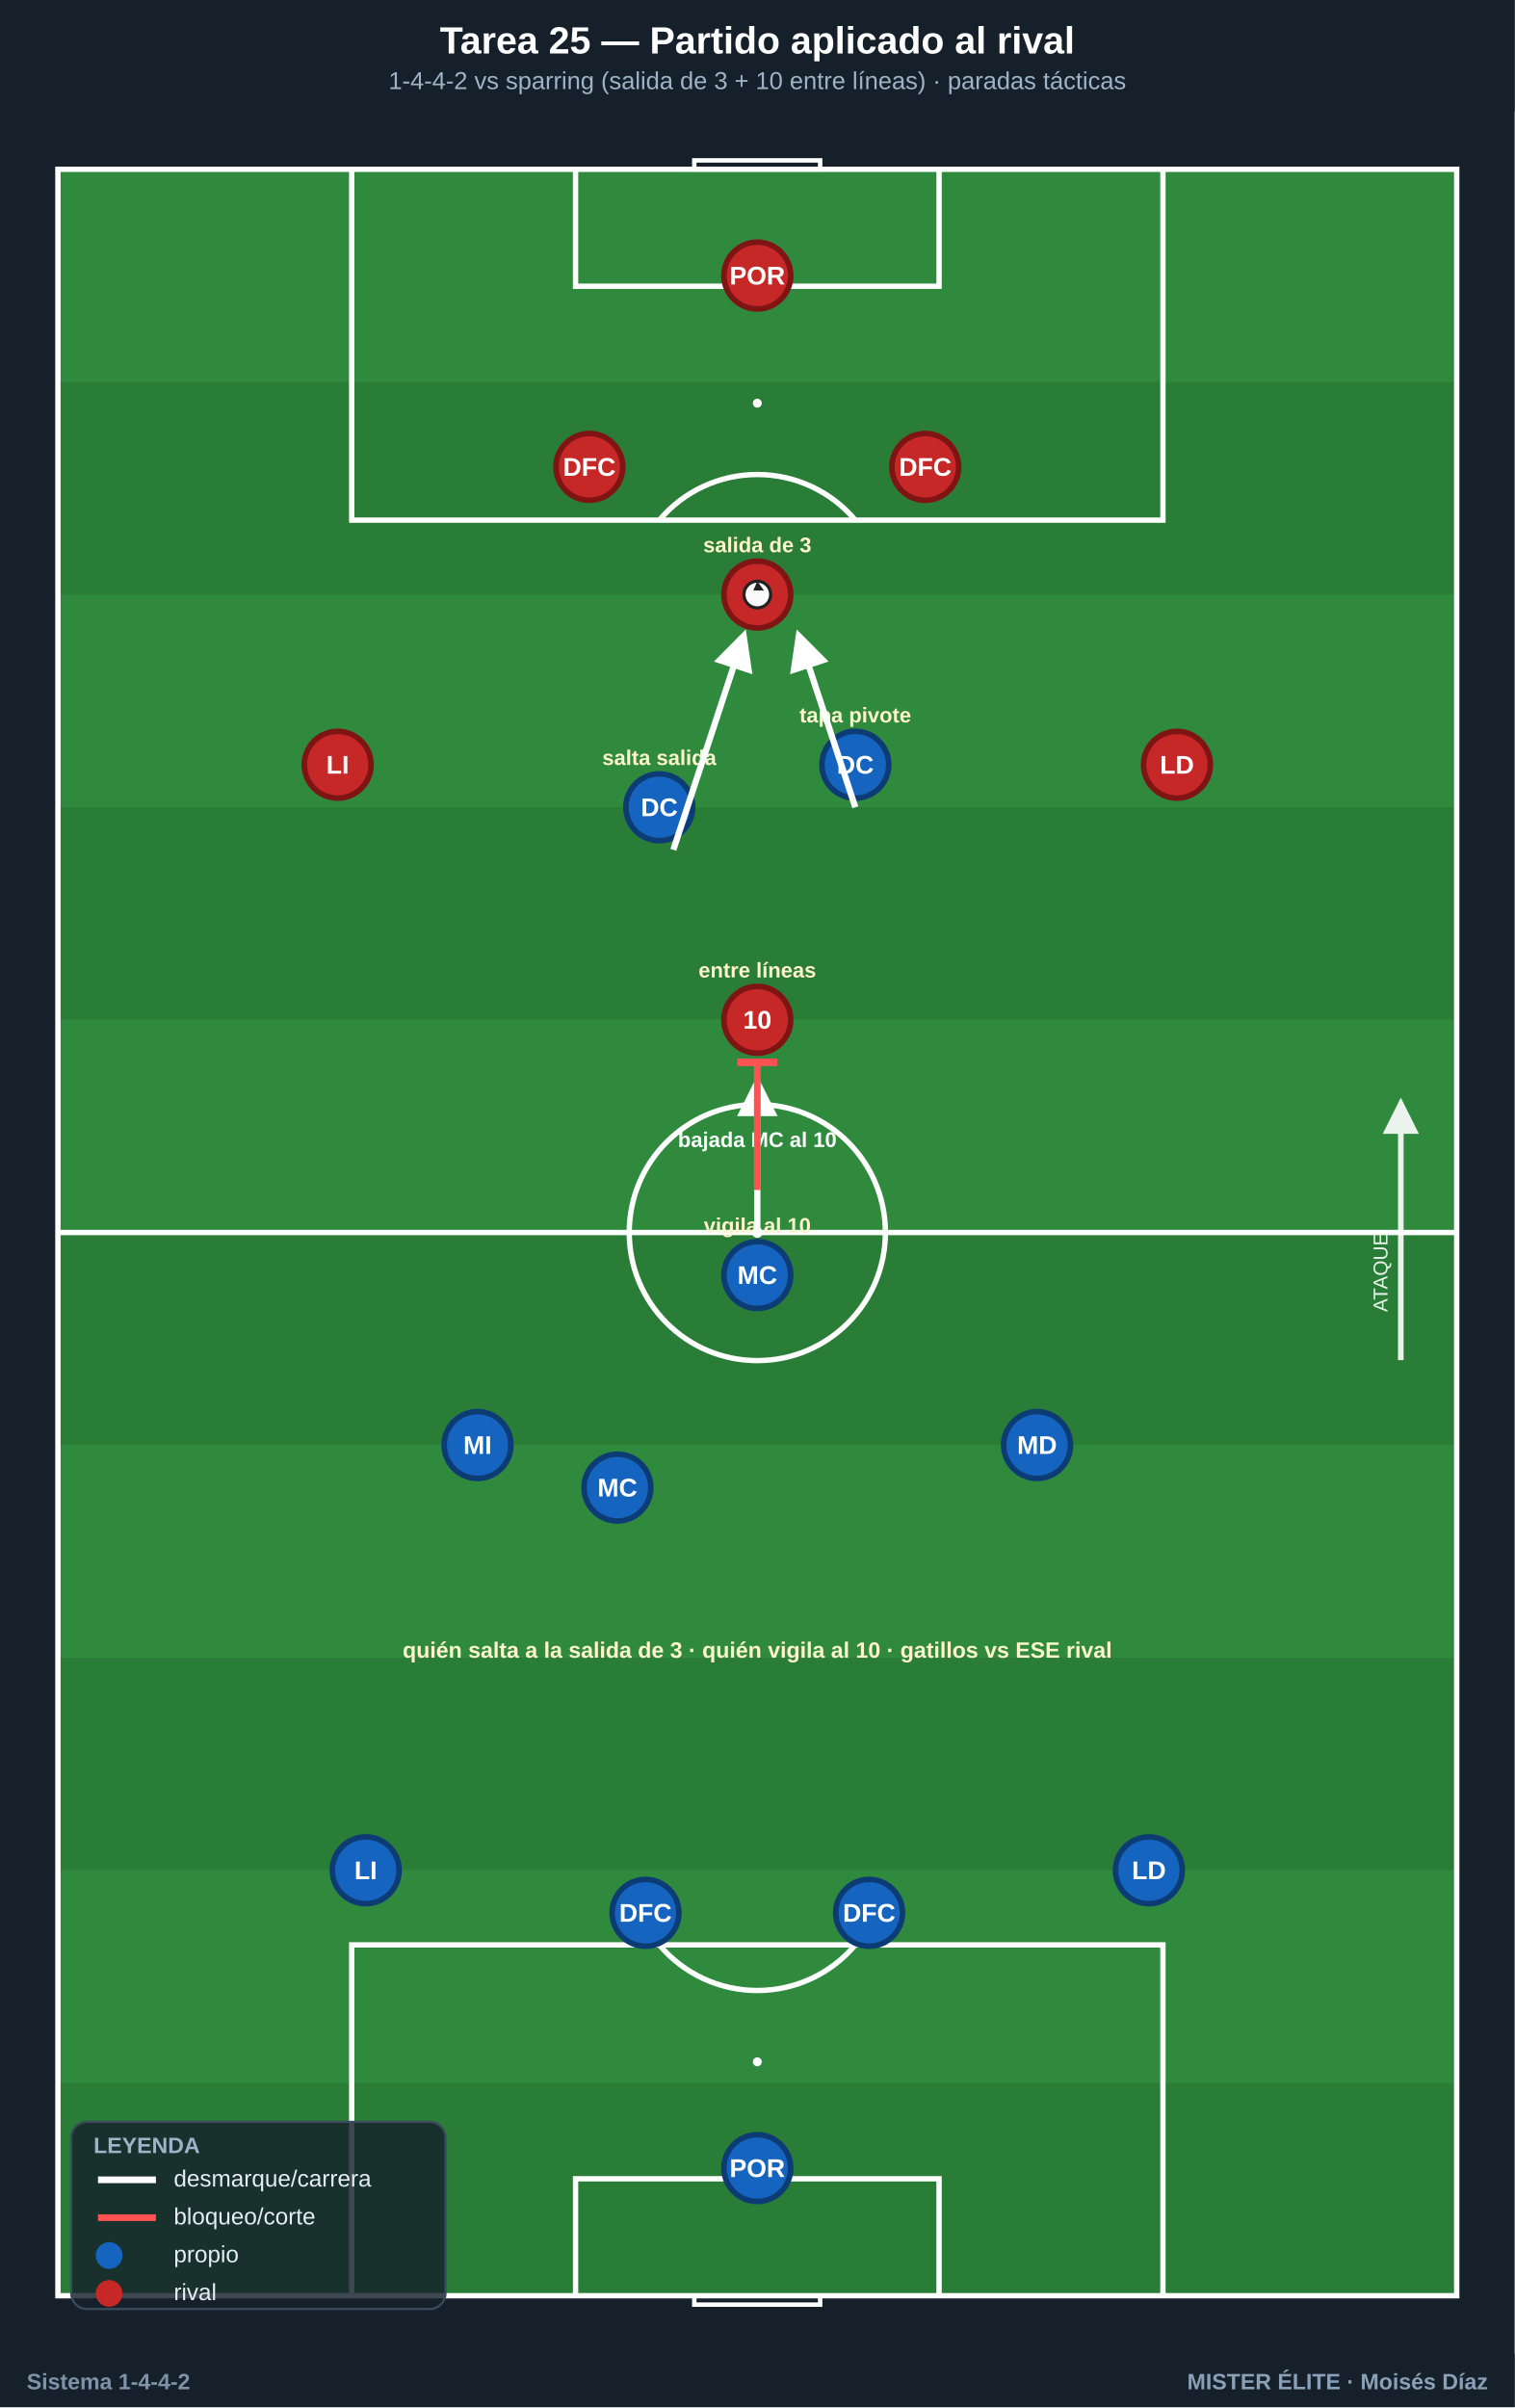
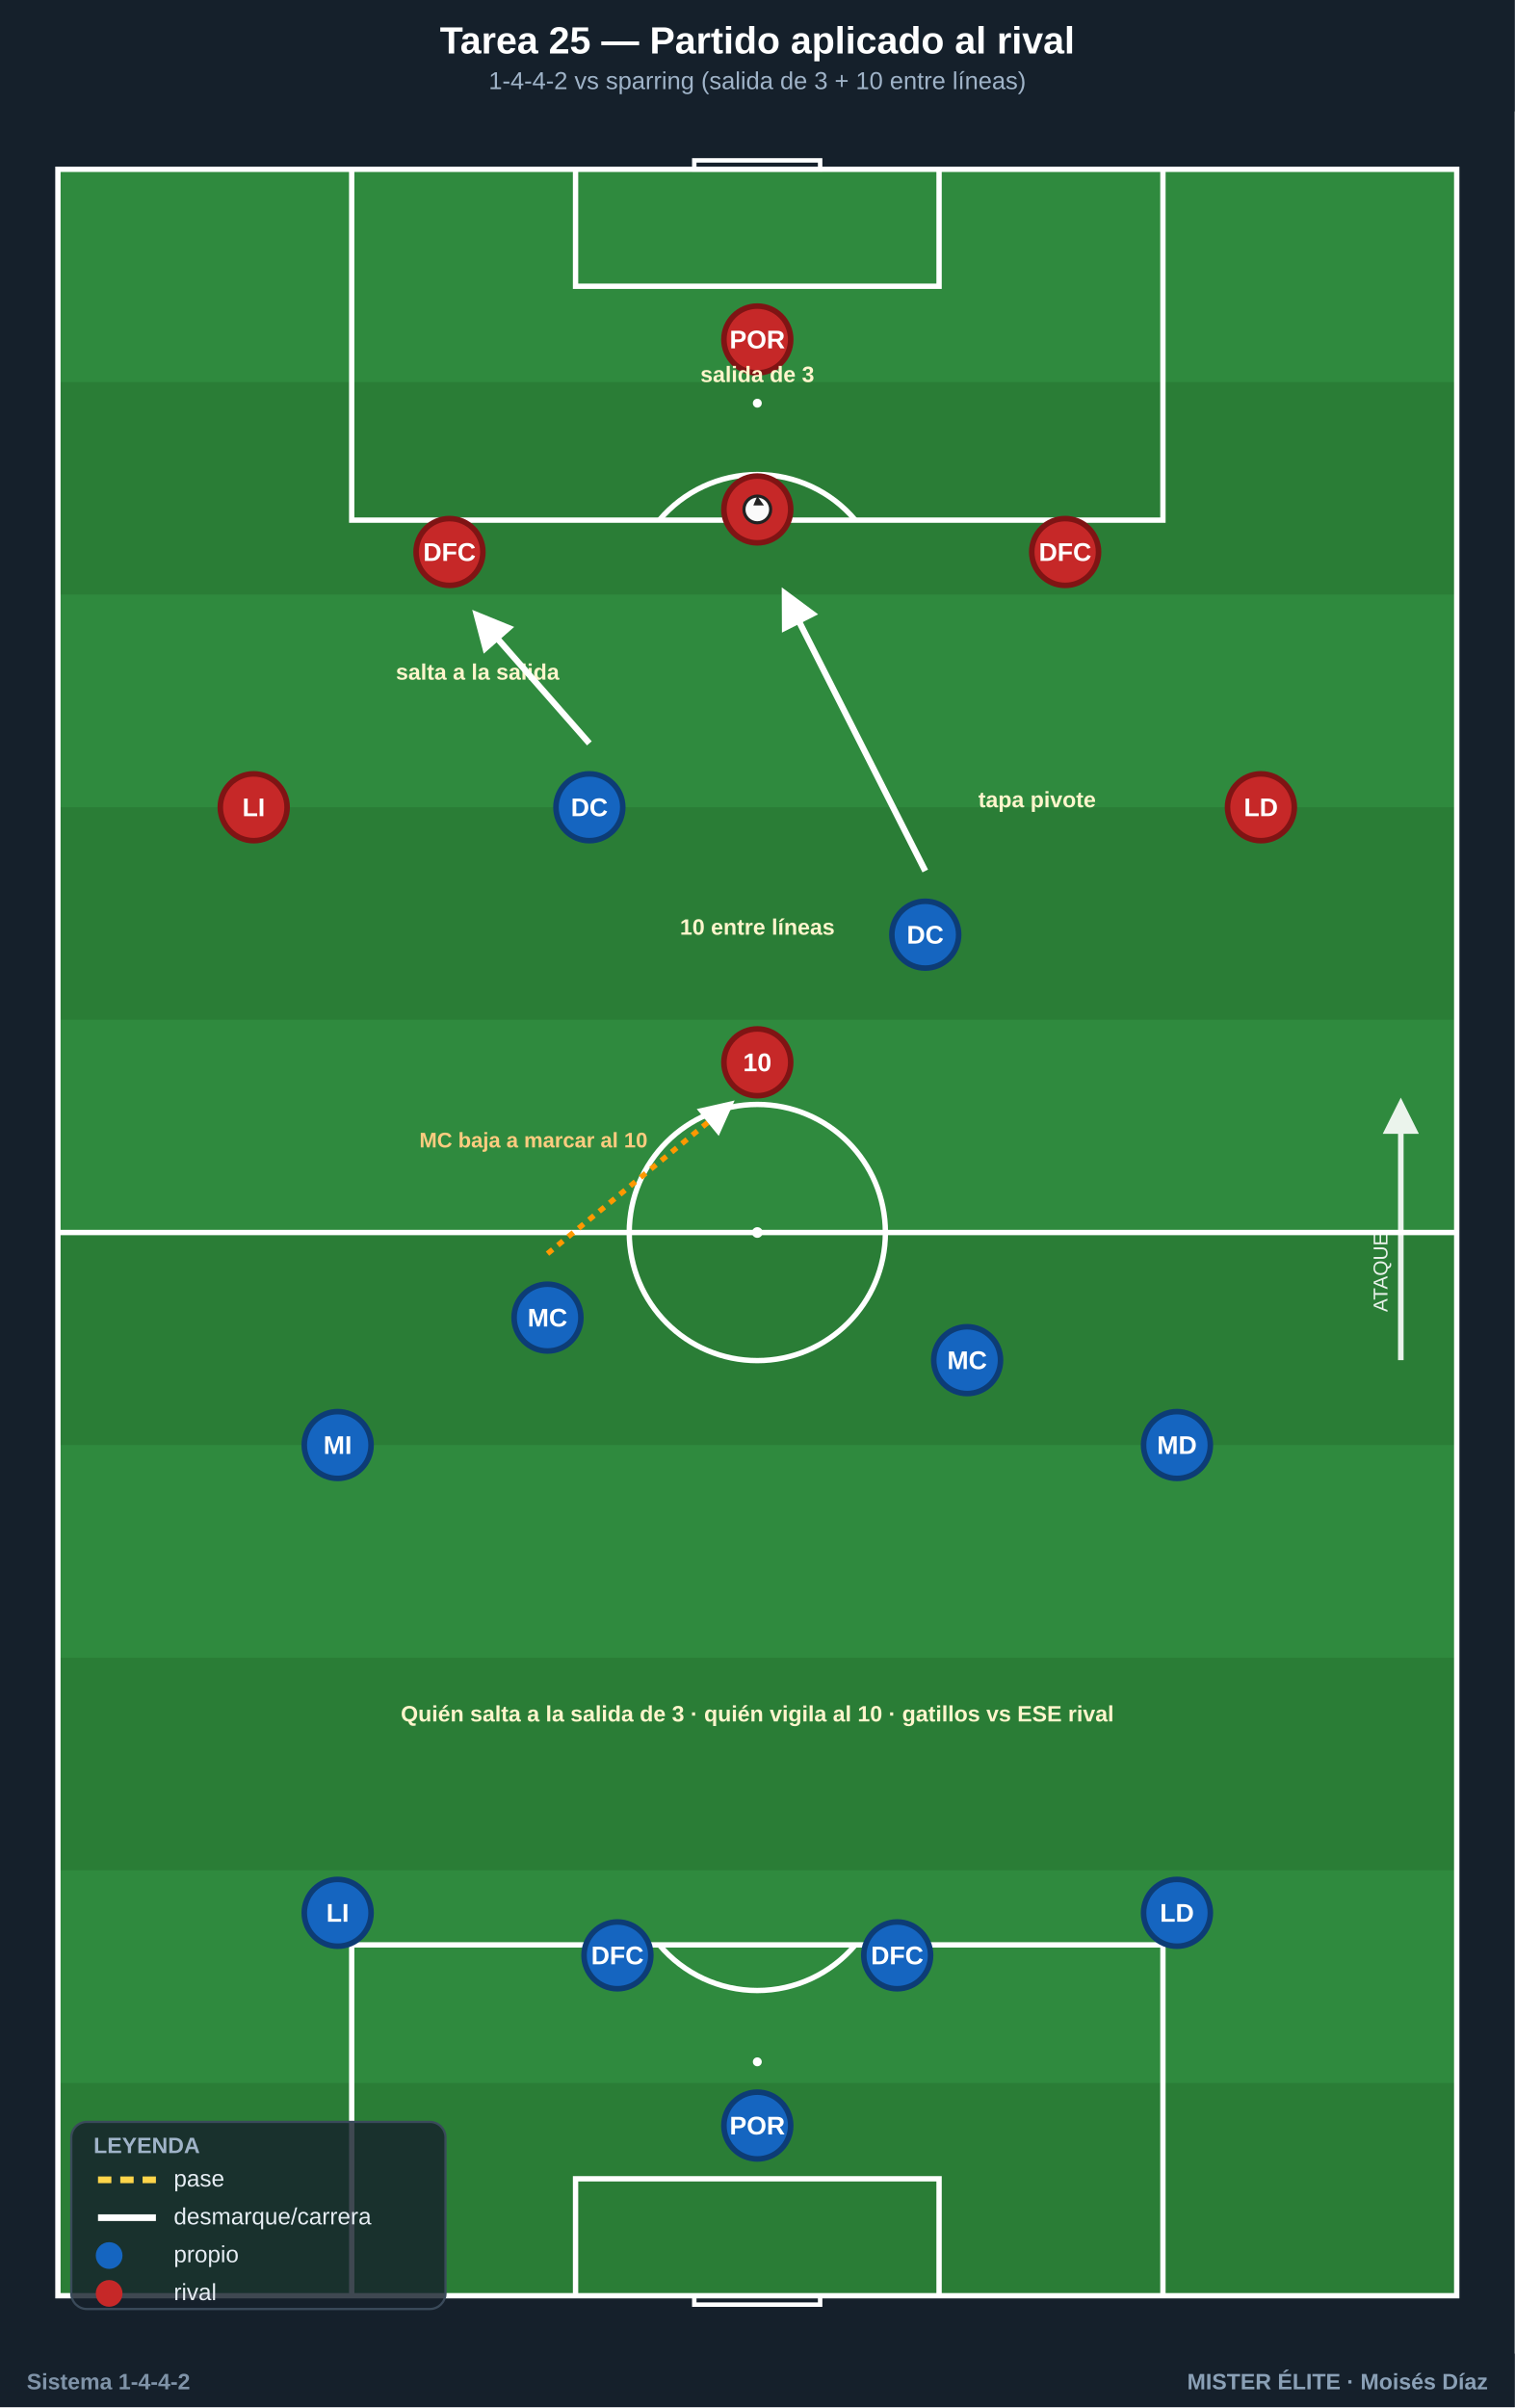
<svg xmlns="http://www.w3.org/2000/svg" viewBox="0 0 680 1081" width="680" height="1081" font-family="Segoe UI,Arial,sans-serif">
  <defs>
    <linearGradient id="sky" x1="0" y1="0" x2="0" y2="1">
      <stop offset="0" stop-color="#2f8a3e" />
      <stop offset="1" stop-color="#2b8139" />
    </linearGradient>
    <marker id="ah_pass" viewBox="0 0 10 10" refX="8" refY="5" markerWidth="6.5" markerHeight="6.5" orient="auto-start-reverse">
      <path d="M0,0 L10,5 L0,10 z" fill="#ffd54a" />
    </marker>
    <marker id="ah_run" viewBox="0 0 10 10" refX="8" refY="5" markerWidth="6.5" markerHeight="6.5" orient="auto-start-reverse">
      <path d="M0,0 L10,5 L0,10 z" fill="#ffffff" />
    </marker>
    <marker id="ah_drive" viewBox="0 0 10 10" refX="8" refY="5" markerWidth="6.5" markerHeight="6.5" orient="auto-start-reverse">
      <path d="M0,0 L10,5 L0,10 z" fill="#7ee0ff" />
    </marker>
    <marker id="ah_white" viewBox="0 0 10 10" refX="8" refY="5" markerWidth="6.5" markerHeight="6.5" orient="auto-start-reverse">
      <path d="M0,0 L10,5 L0,10 z" fill="#ffffff" />
    </marker>
  </defs>
  <rect x="0.0" y="0.0" width="680.0" height="1080.6" fill="#15202b" />
  <rect x="26.0" y="76.0" width="628.0" height="96.0" fill="#2f8a3e" />
  <rect x="26.0" y="171.5" width="628.0" height="96.0" fill="#2a7d36" />
  <rect x="26.0" y="266.9" width="628.0" height="96.0" fill="#2f8a3e" />
  <rect x="26.0" y="362.4" width="628.0" height="96.0" fill="#2a7d36" />
  <rect x="26.0" y="457.8" width="628.0" height="96.0" fill="#2f8a3e" />
  <rect x="26.0" y="553.3" width="628.0" height="96.0" fill="#2a7d36" />
  <rect x="26.0" y="648.7" width="628.0" height="96.0" fill="#2f8a3e" />
  <rect x="26.0" y="744.2" width="628.0" height="96.0" fill="#2a7d36" />
  <rect x="26.0" y="839.6" width="628.0" height="96.0" fill="#2f8a3e" />
  <rect x="26.0" y="935.1" width="628.0" height="96.0" fill="#2a7d36" />
  <rect x="26.0" y="76.0" width="628.0" height="954.6" fill="none" stroke="#ffffff" stroke-width="2.4" />
  <line x1="26.0" y1="553.3" x2="654.0" y2="553.3" stroke="#ffffff" stroke-width="2.4" opacity="1" />
  <circle cx="340.0" cy="553.3" r="57.5" fill="none" stroke="#ffffff" stroke-width="2.4" />
  <circle cx="340.0" cy="553.3" r="2.4" fill="#ffffff" />
  <path d="M157.9,76.0 L157.9,233.5 L522.1,233.5 L522.1,76.0" fill="none" stroke="#ffffff" stroke-width="2.4" />
  <path d="M258.4,76.0 L258.4,128.5 L421.6,128.5 L421.6,76.0" fill="none" stroke="#ffffff" stroke-width="2.4" />
  <circle cx="340.0" cy="181.0" r="2.0" fill="#ffffff" />
  <rect x="311.7" y="72.0" width="56.5" height="4" fill="none" stroke="#ffffff" stroke-width="2" />
  <path d="M296.0,233.5 A57.5,57.5 0 0 1 384.0,233.5" fill="none" stroke="#ffffff" stroke-width="2.4" />
  <path d="M157.9,1030.6 L157.9,873.1 L522.1,873.1 L522.1,1030.6" fill="none" stroke="#ffffff" stroke-width="2.4" />
  <path d="M258.4,1030.6 L258.4,978.1 L421.6,978.1 L421.6,1030.6" fill="none" stroke="#ffffff" stroke-width="2.4" />
  <circle cx="340.0" cy="925.6" r="2.0" fill="#ffffff" />
  <rect x="311.7" y="1030.6" width="56.5" height="4" fill="none" stroke="#ffffff" stroke-width="2" />
  <path d="M296.0,873.1 A57.5,57.5 0 0 0 384.0,873.1" fill="none" stroke="#ffffff" stroke-width="2.4" />
  <rect x="0.0" y="0.0" width="680.0" height="50.0" fill="#15202b" />
  <text x="340.0" y="24.0" font-family="Segoe UI,Arial,sans-serif" font-size="17" font-weight="800" fill="#ffffff" text-anchor="middle">Tarea 25 — Partido aplicado al rival</text>
-   <text x="340.0" y="40.0" font-family="Segoe UI,Arial,sans-serif" font-size="11" font-weight="500" fill="#9fb3c8" text-anchor="middle">1-4-4-2 vs sparring (salida de 3 + 10 entre líneas) · paradas tácticas</text>
+   <text x="340.0" y="40.0" font-family="Segoe UI,Arial,sans-serif" font-size="11" font-weight="500" fill="#9fb3c8" text-anchor="middle">1-4-4-2 vs sparring (salida de 3 + 10 entre líneas)</text>
  <rect x="0.0" y="1056.6" width="680.0" height="24.0" fill="#15202b" />
  <text x="668.0" y="1072.6" font-family="Segoe UI,Arial,sans-serif" font-size="10" font-weight="700" fill="#8aa0b6" text-anchor="end">MISTER ÉLITE · Moisés Díaz</text>
  <text x="12.0" y="1072.6" font-family="Segoe UI,Arial,sans-serif" font-size="10" font-weight="600" fill="#7f93a8" text-anchor="start">Sistema 1-4-4-2</text>
  <g opacity="0.9">
    <line x1="628.9" y1="610.6" x2="628.9" y2="496.0" stroke="#ffffff" stroke-width="2.5" marker-end="url(#ah_white)" />
    <text x="622.9" y="553.3" font-family="Segoe UI,Arial" font-size="9" fill="#ffffff" text-anchor="end" transform="rotate(-90 622.9 553.3)">ATAQUE</text>
  </g>
  <g>
-     <circle cx="340.0" cy="123.7" r="15" fill="#c62828" stroke="#7f1414" stroke-width="2.5" />
-     <text x="340.0" y="127.7" font-family="Segoe UI,Arial" font-size="11.5" font-weight="800" fill="#fff" text-anchor="middle">POR</text>
+     <circle cx="340.0" cy="152.4" r="15" fill="#c62828" stroke="#7f1414" stroke-width="2.5" />
+     <text x="340.0" y="156.4" font-family="Segoe UI,Arial" font-size="11.5" font-weight="800" fill="#fff" text-anchor="middle">POR</text>
  </g>
  <g>
-     <circle cx="264.6" cy="209.6" r="15" fill="#c62828" stroke="#7f1414" stroke-width="2.5" />
-     <text x="264.6" y="213.6" font-family="Segoe UI,Arial" font-size="11.5" font-weight="800" fill="#fff" text-anchor="middle">DFC</text>
+     <circle cx="201.8" cy="247.8" r="15" fill="#c62828" stroke="#7f1414" stroke-width="2.5" />
+     <text x="201.8" y="251.8" font-family="Segoe UI,Arial" font-size="11.5" font-weight="800" fill="#fff" text-anchor="middle">DFC</text>
  </g>
  <g>
-     <circle cx="415.4" cy="209.6" r="15" fill="#c62828" stroke="#7f1414" stroke-width="2.5" />
-     <text x="415.4" y="213.6" font-family="Segoe UI,Arial" font-size="11.5" font-weight="800" fill="#fff" text-anchor="middle">DFC</text>
+     <circle cx="340.0" cy="228.7" r="15" fill="#c62828" stroke="#7f1414" stroke-width="2.5" />
+     <text x="340.0" y="232.7" font-family="Segoe UI,Arial" font-size="11.5" font-weight="800" fill="#fff" text-anchor="middle">6</text>
  </g>
  <g>
-     <circle cx="340.0" cy="266.9" r="15" fill="#c62828" stroke="#7f1414" stroke-width="2.5" />
-     <text x="340.0" y="270.9" font-family="Segoe UI,Arial" font-size="11.5" font-weight="800" fill="#fff" text-anchor="middle">6</text>
+     <circle cx="478.2" cy="247.8" r="15" fill="#c62828" stroke="#7f1414" stroke-width="2.5" />
+     <text x="478.2" y="251.8" font-family="Segoe UI,Arial" font-size="11.5" font-weight="800" fill="#fff" text-anchor="middle">DFC</text>
  </g>
-   <text x="340.0" y="247.9" font-family="Segoe UI,Arial,sans-serif" font-size="9.5" font-weight="600" fill="#fff5cc" text-anchor="middle">salida de 3</text>
-   <circle cx="340.0" cy="266.9" r="6.0" fill="#fafafa" stroke="#222" stroke-width="1.4" />
-   <path d="M340.0,260.9 l3.0,4.2 l-4.8,0 z" fill="#222" />
+   <text x="340.0" y="171.5" font-family="Segoe UI,Arial,sans-serif" font-size="10" font-weight="600" fill="#fff5cc" text-anchor="middle">salida de 3</text>
  <g>
-     <circle cx="151.6" cy="343.3" r="15" fill="#c62828" stroke="#7f1414" stroke-width="2.5" />
-     <text x="151.6" y="347.3" font-family="Segoe UI,Arial" font-size="11.5" font-weight="800" fill="#fff" text-anchor="middle">LI</text>
+     <circle cx="113.9" cy="362.4" r="15" fill="#c62828" stroke="#7f1414" stroke-width="2.5" />
+     <text x="113.9" y="366.4" font-family="Segoe UI,Arial" font-size="11.5" font-weight="800" fill="#fff" text-anchor="middle">LI</text>
  </g>
  <g>
-     <circle cx="528.4" cy="343.3" r="15" fill="#c62828" stroke="#7f1414" stroke-width="2.5" />
-     <text x="528.4" y="347.3" font-family="Segoe UI,Arial" font-size="11.5" font-weight="800" fill="#fff" text-anchor="middle">LD</text>
+     <circle cx="566.1" cy="362.4" r="15" fill="#c62828" stroke="#7f1414" stroke-width="2.5" />
+     <text x="566.1" y="366.4" font-family="Segoe UI,Arial" font-size="11.5" font-weight="800" fill="#fff" text-anchor="middle">LD</text>
  </g>
  <g>
-     <circle cx="340.0" cy="457.8" r="15" fill="#c62828" stroke="#7f1414" stroke-width="2.5" />
-     <text x="340.0" y="461.8" font-family="Segoe UI,Arial" font-size="11.5" font-weight="800" fill="#fff" text-anchor="middle">10</text>
+     <circle cx="340.0" cy="476.9" r="15" fill="#c62828" stroke="#7f1414" stroke-width="2.5" />
+     <text x="340.0" y="480.9" font-family="Segoe UI,Arial" font-size="11.5" font-weight="800" fill="#fff" text-anchor="middle">10</text>
  </g>
-   <text x="340.0" y="438.8" font-family="Segoe UI,Arial,sans-serif" font-size="9.5" font-weight="600" fill="#fff5cc" text-anchor="middle">entre líneas</text>
+   <text x="340.0" y="419.6" font-family="Segoe UI,Arial,sans-serif" font-size="10" font-weight="600" fill="#fff5cc" text-anchor="middle">10 entre líneas</text>
+   <circle cx="340.0" cy="228.7" r="6.0" fill="#fafafa" stroke="#222" stroke-width="1.4" />
+   <path d="M340.0,222.7 l3.0,4.2 l-4.8,0 z" fill="#222" />
  <g>
-     <circle cx="340.0" cy="973.3" r="15" fill="#1565c0" stroke="#0d3c75" stroke-width="2.5" />
-     <text x="340.0" y="977.3" font-family="Segoe UI,Arial" font-size="11.5" font-weight="800" fill="#fff" text-anchor="middle">POR</text>
+     <circle cx="340.0" cy="954.2" r="15" fill="#1565c0" stroke="#0d3c75" stroke-width="2.5" />
+     <text x="340.0" y="958.2" font-family="Segoe UI,Arial" font-size="11.5" font-weight="800" fill="#fff" text-anchor="middle">POR</text>
  </g>
  <g>
-     <circle cx="164.2" cy="839.6" r="15" fill="#1565c0" stroke="#0d3c75" stroke-width="2.5" />
-     <text x="164.2" y="843.6" font-family="Segoe UI,Arial" font-size="11.5" font-weight="800" fill="#fff" text-anchor="middle">LI</text>
+     <circle cx="151.6" cy="858.7" r="15" fill="#1565c0" stroke="#0d3c75" stroke-width="2.5" />
+     <text x="151.6" y="862.7" font-family="Segoe UI,Arial" font-size="11.5" font-weight="800" fill="#fff" text-anchor="middle">LI</text>
  </g>
  <g>
-     <circle cx="289.8" cy="858.7" r="15" fill="#1565c0" stroke="#0d3c75" stroke-width="2.5" />
-     <text x="289.8" y="862.7" font-family="Segoe UI,Arial" font-size="11.5" font-weight="800" fill="#fff" text-anchor="middle">DFC</text>
+     <circle cx="277.2" cy="877.8" r="15" fill="#1565c0" stroke="#0d3c75" stroke-width="2.5" />
+     <text x="277.2" y="881.8" font-family="Segoe UI,Arial" font-size="11.5" font-weight="800" fill="#fff" text-anchor="middle">DFC</text>
  </g>
  <g>
-     <circle cx="390.2" cy="858.7" r="15" fill="#1565c0" stroke="#0d3c75" stroke-width="2.5" />
-     <text x="390.2" y="862.7" font-family="Segoe UI,Arial" font-size="11.5" font-weight="800" fill="#fff" text-anchor="middle">DFC</text>
+     <circle cx="402.8" cy="877.8" r="15" fill="#1565c0" stroke="#0d3c75" stroke-width="2.5" />
+     <text x="402.8" y="881.8" font-family="Segoe UI,Arial" font-size="11.5" font-weight="800" fill="#fff" text-anchor="middle">DFC</text>
  </g>
  <g>
-     <circle cx="515.8" cy="839.6" r="15" fill="#1565c0" stroke="#0d3c75" stroke-width="2.5" />
-     <text x="515.8" y="843.6" font-family="Segoe UI,Arial" font-size="11.5" font-weight="800" fill="#fff" text-anchor="middle">LD</text>
+     <circle cx="528.4" cy="858.7" r="15" fill="#1565c0" stroke="#0d3c75" stroke-width="2.5" />
+     <text x="528.4" y="862.7" font-family="Segoe UI,Arial" font-size="11.5" font-weight="800" fill="#fff" text-anchor="middle">LD</text>
  </g>
  <g>
-     <circle cx="296.0" cy="362.4" r="15" fill="#1565c0" stroke="#0d3c75" stroke-width="2.5" />
-     <text x="296.0" y="366.4" font-family="Segoe UI,Arial" font-size="11.5" font-weight="800" fill="#fff" text-anchor="middle">DC</text>
+     <circle cx="264.6" cy="362.4" r="15" fill="#1565c0" stroke="#0d3c75" stroke-width="2.5" />
+     <text x="264.6" y="366.4" font-family="Segoe UI,Arial" font-size="11.5" font-weight="800" fill="#fff" text-anchor="middle">DC</text>
  </g>
-   <text x="296.0" y="343.4" font-family="Segoe UI,Arial,sans-serif" font-size="9.5" font-weight="600" fill="#fff5cc" text-anchor="middle">salta salida</text>
+   <text x="214.4" y="305.1" font-family="Segoe UI,Arial,sans-serif" font-size="10" font-weight="600" fill="#fff5cc" text-anchor="middle">salta a la salida</text>
  <g>
-     <circle cx="384.0" cy="343.3" r="15" fill="#1565c0" stroke="#0d3c75" stroke-width="2.5" />
-     <text x="384.0" y="347.3" font-family="Segoe UI,Arial" font-size="11.5" font-weight="800" fill="#fff" text-anchor="middle">DC</text>
+     <circle cx="415.4" cy="419.6" r="15" fill="#1565c0" stroke="#0d3c75" stroke-width="2.5" />
+     <text x="415.4" y="423.6" font-family="Segoe UI,Arial" font-size="11.5" font-weight="800" fill="#fff" text-anchor="middle">DC</text>
  </g>
-   <text x="384.0" y="324.3" font-family="Segoe UI,Arial,sans-serif" font-size="9.5" font-weight="600" fill="#fff5cc" text-anchor="middle">tapa pivote</text>
+   <text x="465.6" y="362.4" font-family="Segoe UI,Arial,sans-serif" font-size="10" font-weight="600" fill="#fff5cc" text-anchor="middle">tapa pivote</text>
  <g>
-     <circle cx="340.0" cy="572.4" r="15" fill="#1565c0" stroke="#0d3c75" stroke-width="2.5" />
-     <text x="340.0" y="576.4" font-family="Segoe UI,Arial" font-size="11.5" font-weight="800" fill="#fff" text-anchor="middle">MC</text>
-   </g>
-   <text x="340.0" y="553.4" font-family="Segoe UI,Arial,sans-serif" font-size="9.5" font-weight="600" fill="#fff5cc" text-anchor="middle">vigila al 10</text>
-   <g>
-     <circle cx="214.4" cy="648.7" r="15" fill="#1565c0" stroke="#0d3c75" stroke-width="2.5" />
-     <text x="214.4" y="652.7" font-family="Segoe UI,Arial" font-size="11.5" font-weight="800" fill="#fff" text-anchor="middle">MI</text>
+     <circle cx="245.8" cy="591.5" r="15" fill="#1565c0" stroke="#0d3c75" stroke-width="2.5" />
+     <text x="245.8" y="595.5" font-family="Segoe UI,Arial" font-size="11.5" font-weight="800" fill="#fff" text-anchor="middle">MC</text>
  </g>
  <g>
-     <circle cx="465.6" cy="648.7" r="15" fill="#1565c0" stroke="#0d3c75" stroke-width="2.5" />
-     <text x="465.6" y="652.7" font-family="Segoe UI,Arial" font-size="11.5" font-weight="800" fill="#fff" text-anchor="middle">MD</text>
+     <circle cx="434.2" cy="610.6" r="15" fill="#1565c0" stroke="#0d3c75" stroke-width="2.5" />
+     <text x="434.2" y="614.6" font-family="Segoe UI,Arial" font-size="11.5" font-weight="800" fill="#fff" text-anchor="middle">MC</text>
  </g>
  <g>
-     <circle cx="277.2" cy="667.8" r="15" fill="#1565c0" stroke="#0d3c75" stroke-width="2.5" />
-     <text x="277.2" y="671.8" font-family="Segoe UI,Arial" font-size="11.5" font-weight="800" fill="#fff" text-anchor="middle">MC</text>
+     <circle cx="151.6" cy="648.7" r="15" fill="#1565c0" stroke="#0d3c75" stroke-width="2.5" />
+     <text x="151.6" y="652.7" font-family="Segoe UI,Arial" font-size="11.5" font-weight="800" fill="#fff" text-anchor="middle">MI</text>
  </g>
-   <line x1="302.3" y1="381.5" x2="333.7" y2="286.0" stroke="#ffffff" stroke-width="2.8" marker-end="url(#ah_run)" />
-   <line x1="384.0" y1="362.4" x2="358.8" y2="286.0" stroke="#ffffff" stroke-width="2.8" marker-end="url(#ah_run)" />
-   <line x1="340.0" y1="553.3" x2="340.0" y2="486.5" stroke="#ffffff" stroke-width="2.8" marker-end="url(#ah_run)" />
-   <text x="340.0" y="514.9" font-family="Segoe UI,Arial,sans-serif" font-size="9.5" font-weight="700" fill="#ffffff" text-anchor="middle">bajada MC al 10</text>
-   <line x1="340.0" y1="534.2" x2="340.0" y2="476.9" stroke="#ff5252" stroke-width="3" opacity="1" />
-   <line x1="331.0" y1="476.9" x2="349.0" y2="476.9" stroke="#ff5252" stroke-width="3.4" opacity="1" />
-   <text x="340.0" y="744.2" font-family="Segoe UI,Arial,sans-serif" font-size="10" font-weight="600" fill="#fff5cc" text-anchor="middle">quién salta a la salida de 3 · quién vigila al 10 · gatillos vs ESE rival</text>
+   <g>
+     <circle cx="528.4" cy="648.7" r="15" fill="#1565c0" stroke="#0d3c75" stroke-width="2.5" />
+     <text x="528.4" y="652.7" font-family="Segoe UI,Arial" font-size="11.5" font-weight="800" fill="#fff" text-anchor="middle">MD</text>
+   </g>
+   <line x1="264.6" y1="333.7" x2="214.4" y2="276.5" stroke="#ffffff" stroke-width="2.8" marker-end="url(#ah_run)" />
+   <line x1="415.4" y1="391.0" x2="352.6" y2="266.9" stroke="#ffffff" stroke-width="2.8" marker-end="url(#ah_run)" />
+   <line x1="245.8" y1="562.8" x2="327.4" y2="496.0" stroke="#ff9800" stroke-width="2.4" stroke-dasharray="3 3" marker-end="url(#ah_run)" />
+   <text x="239.5" y="515.1" font-family="Segoe UI,Arial,sans-serif" font-size="9.5" font-weight="600" fill="#ffcc80" text-anchor="middle">MC baja a marcar al 10</text>
+   <text x="340.0" y="772.8" font-family="Segoe UI,Arial,sans-serif" font-size="10" font-weight="600" fill="#fff5cc" text-anchor="middle">Quién salta a la salida de 3 · quién vigila al 10 · gatillos vs ESE rival</text>
  <g>
    <rect x="32" y="952.56" width="168" height="84" rx="7" fill="#15202b" fill-opacity="0.82" stroke="#3a4a5a" stroke-width="1" />
    <text x="42" y="966.56" font-family="Segoe UI,Arial" font-size="10" font-weight="800" fill="#9fb3c8">LEYENDA</text>
-     <line x1="44" y1="978.56" x2="70" y2="978.56" stroke="#ffffff" stroke-width="3" />
-     <text x="78" y="981.56" font-family="Segoe UI,Arial" font-size="10.5" fill="#e6edf3">desmarque/carrera</text>
-     <line x1="44" y1="995.56" x2="70" y2="995.56" stroke="#ff5252" stroke-width="3" />
-     <text x="78" y="998.56" font-family="Segoe UI,Arial" font-size="10.5" fill="#e6edf3">bloqueo/corte</text>
+     <line x1="44" y1="978.56" x2="70" y2="978.56" stroke="#ffd54a" stroke-width="3" stroke-dasharray="6 4" />
+     <text x="78" y="981.56" font-family="Segoe UI,Arial" font-size="10.5" fill="#e6edf3">pase</text>
+     <line x1="44" y1="995.56" x2="70" y2="995.56" stroke="#ffffff" stroke-width="3" />
+     <text x="78" y="998.56" font-family="Segoe UI,Arial" font-size="10.5" fill="#e6edf3">desmarque/carrera</text>
    <circle cx="49" cy="1012.56" r="6" fill="#1565c0" />
    <text x="78" y="1015.56" font-family="Segoe UI,Arial" font-size="10.5" fill="#e6edf3">propio</text>
    <circle cx="49" cy="1029.56" r="6" fill="#c62828" />
    <text x="78" y="1032.56" font-family="Segoe UI,Arial" font-size="10.5" fill="#e6edf3">rival</text>
  </g>
</svg>
